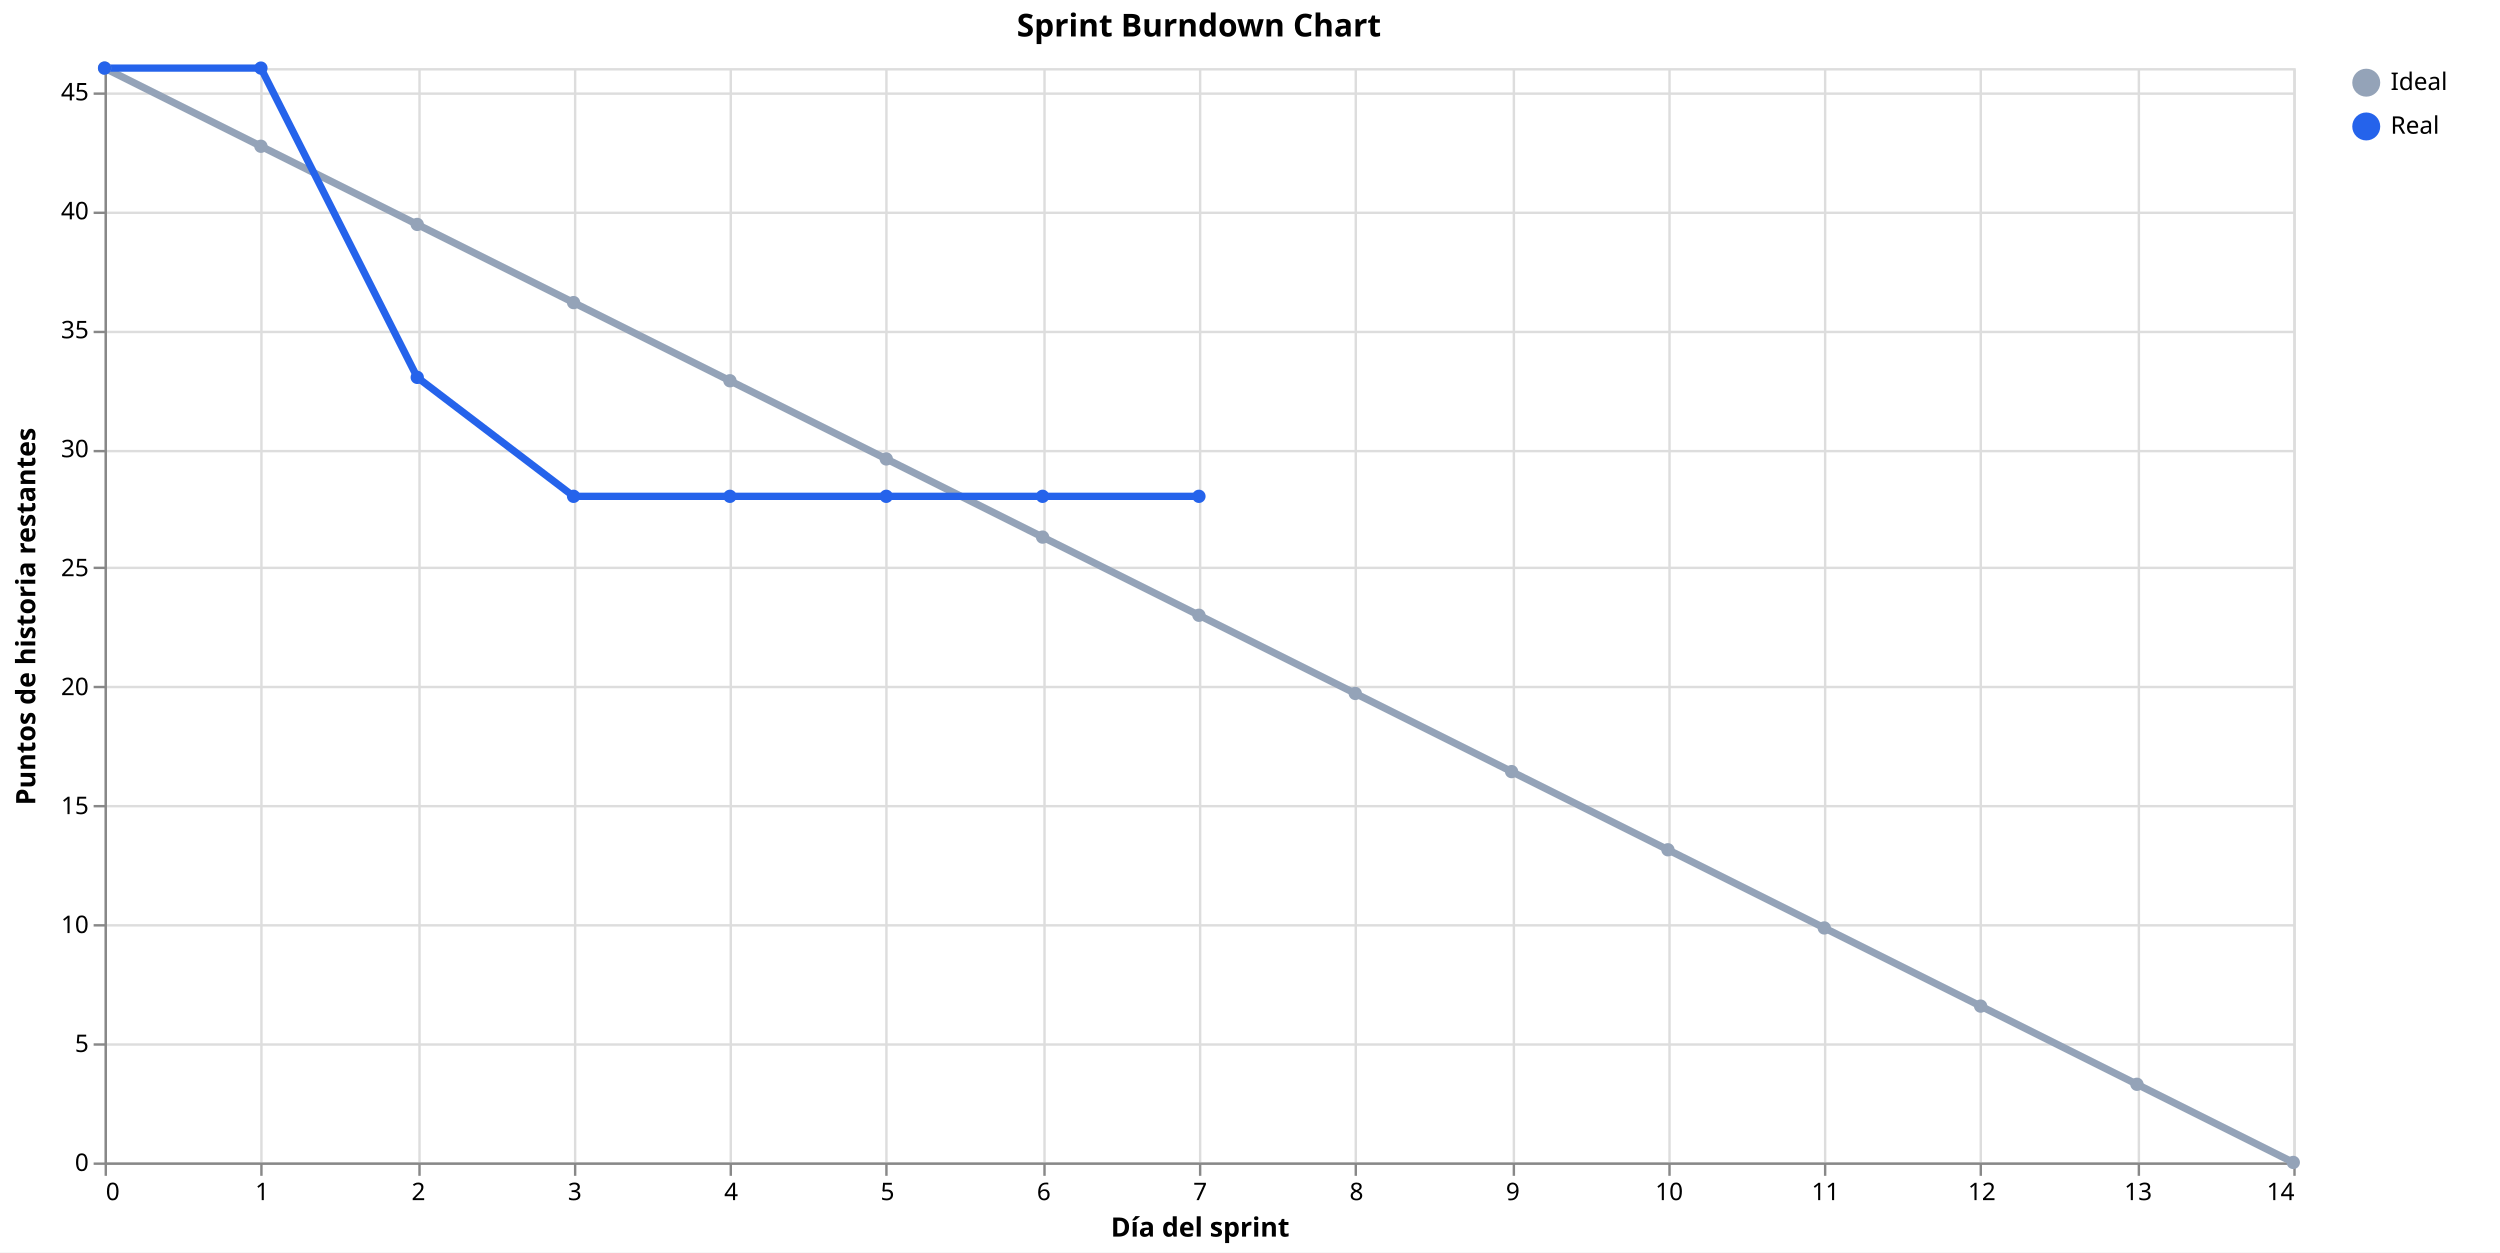
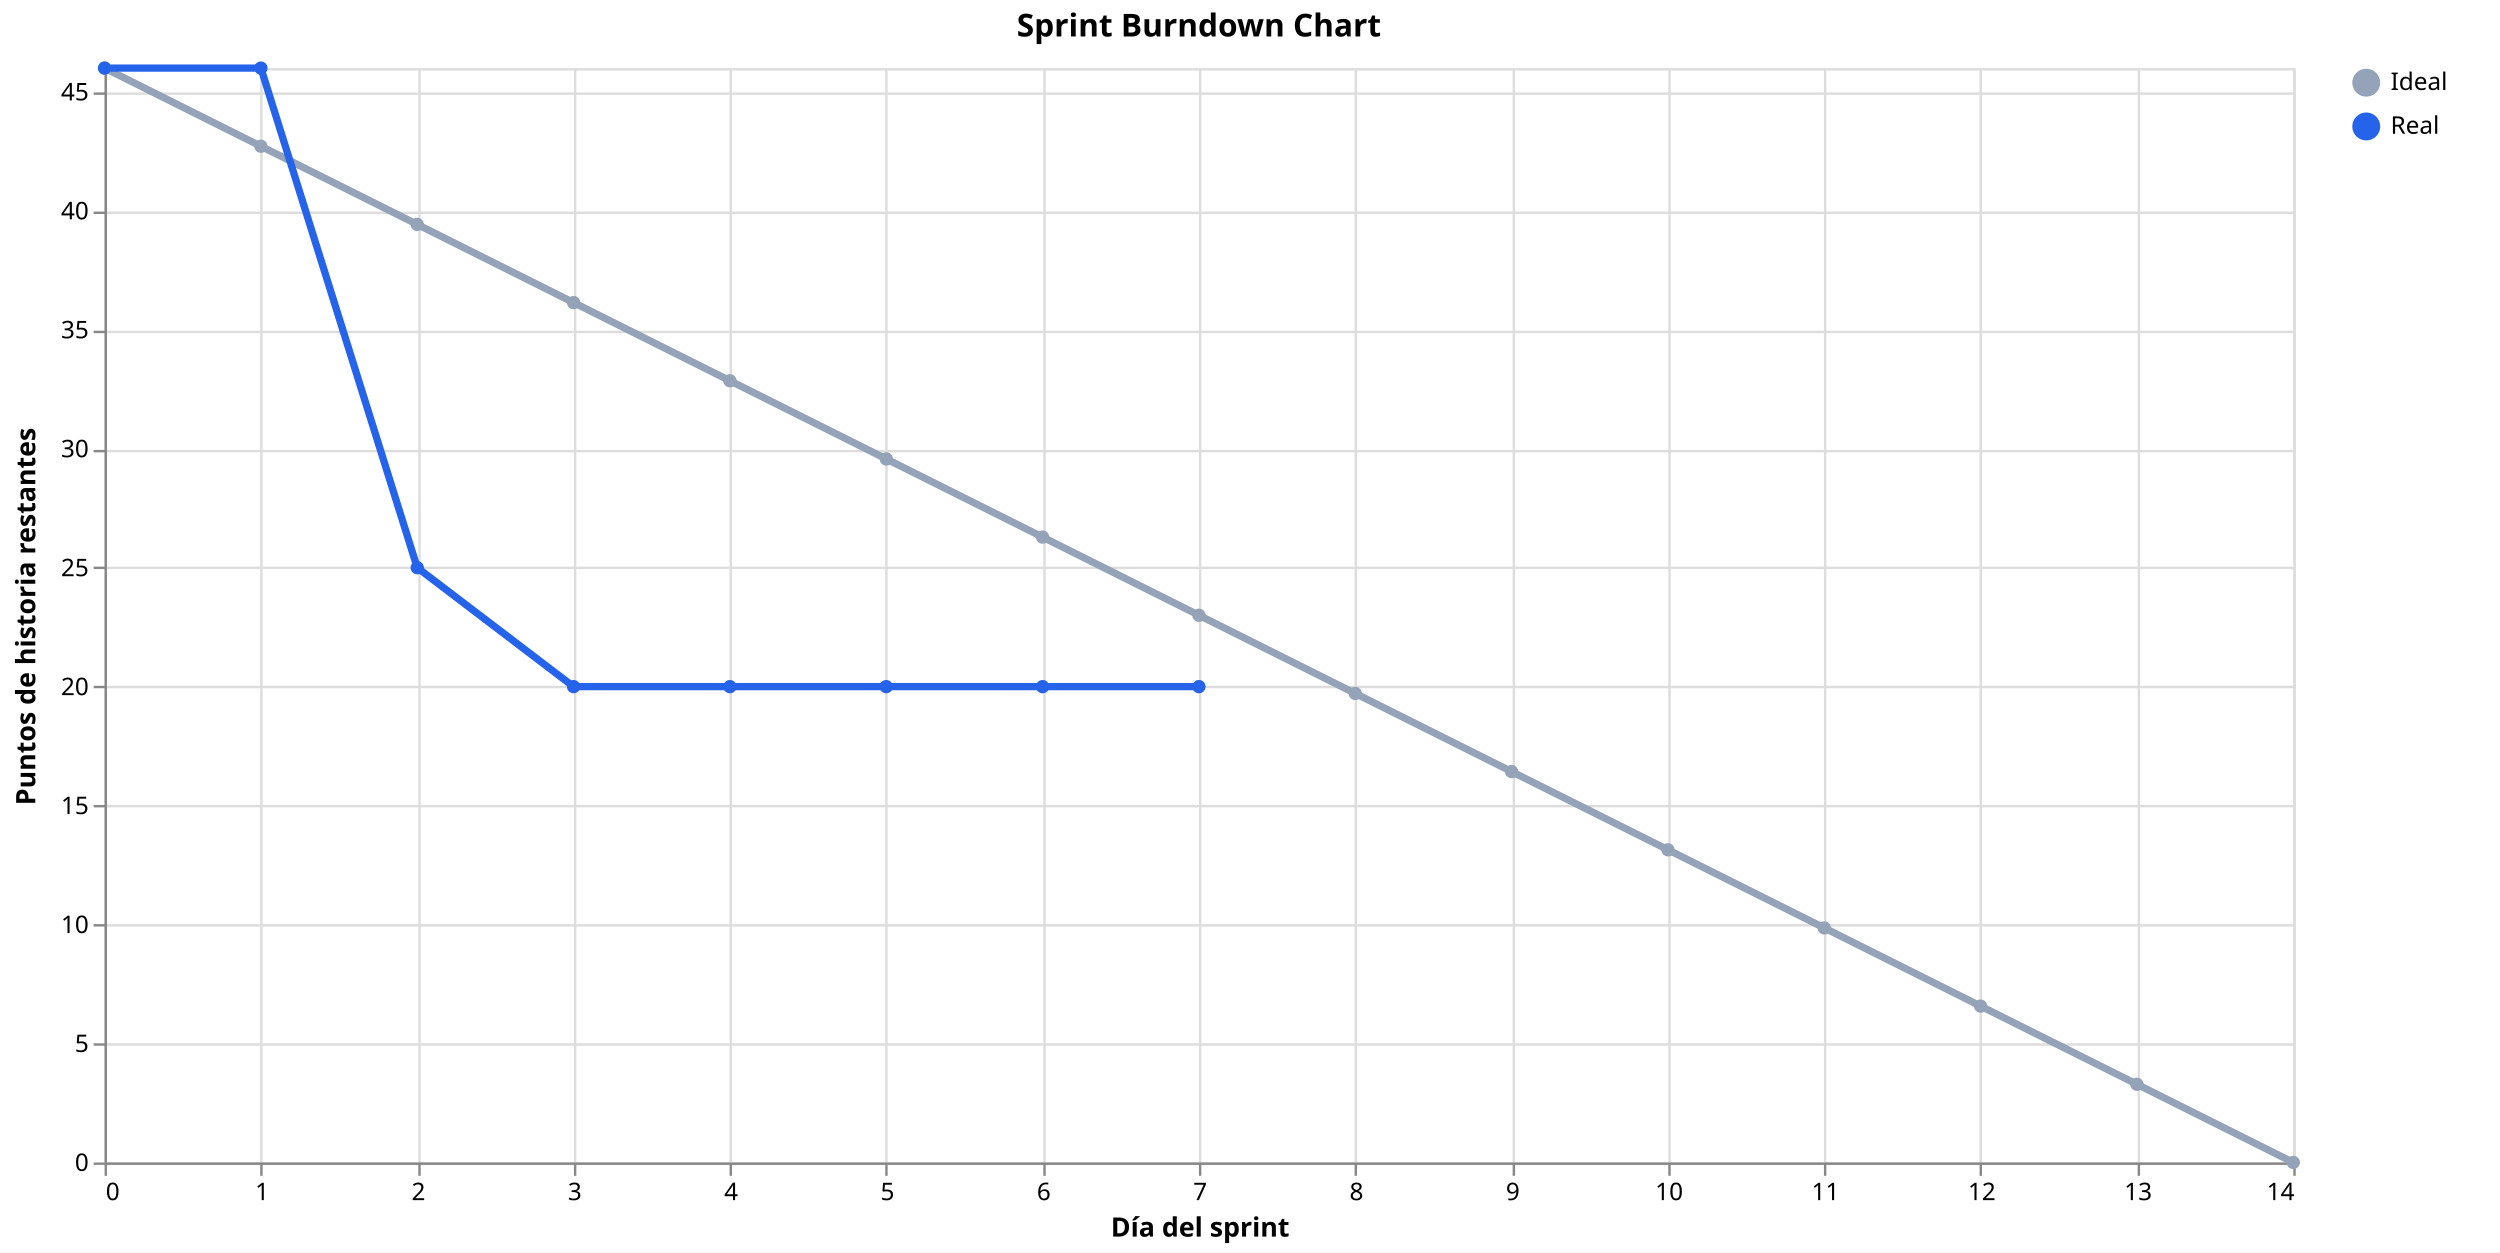
<svg xmlns="http://www.w3.org/2000/svg" version="1.1" class="marks" width="1028" height="515" viewBox="0 0 1028 515">
  <rect width="1028" height="515" fill="white" />
  <g fill="none" stroke-miterlimit="4" transform="translate(43,28)">
    <g class="mark-group role-frame root" role="graphics-object" aria-roledescription="group mark container">
      <g transform="translate(0,0)">
        <path class="background" aria-hidden="true" d="M0.5,0.5h900v450h-900Z" stroke="#ddd" />
        <g>
          <g class="mark-group role-axis" aria-hidden="true">
            <g transform="translate(0.5,450.5)">
              <path class="background" aria-hidden="true" d="M0,0h0v0h0Z" pointer-events="none" />
              <g>
                <g class="mark-rule role-axis-grid" pointer-events="none">
                  <line transform="translate(0,-450)" x2="0" y2="450" stroke="#ddd" stroke-width="1" opacity="1" />
                  <line transform="translate(64,-450)" x2="0" y2="450" stroke="#ddd" stroke-width="1" opacity="1" />
                  <line transform="translate(129,-450)" x2="0" y2="450" stroke="#ddd" stroke-width="1" opacity="1" />
                  <line transform="translate(193,-450)" x2="0" y2="450" stroke="#ddd" stroke-width="1" opacity="1" />
                  <line transform="translate(257,-450)" x2="0" y2="450" stroke="#ddd" stroke-width="1" opacity="1" />
                  <line transform="translate(321,-450)" x2="0" y2="450" stroke="#ddd" stroke-width="1" opacity="1" />
                  <line transform="translate(386,-450)" x2="0" y2="450" stroke="#ddd" stroke-width="1" opacity="1" />
                  <line transform="translate(450,-450)" x2="0" y2="450" stroke="#ddd" stroke-width="1" opacity="1" />
                  <line transform="translate(514,-450)" x2="0" y2="450" stroke="#ddd" stroke-width="1" opacity="1" />
                  <line transform="translate(579,-450)" x2="0" y2="450" stroke="#ddd" stroke-width="1" opacity="1" />
                  <line transform="translate(643,-450)" x2="0" y2="450" stroke="#ddd" stroke-width="1" opacity="1" />
                  <line transform="translate(707,-450)" x2="0" y2="450" stroke="#ddd" stroke-width="1" opacity="1" />
                  <line transform="translate(771,-450)" x2="0" y2="450" stroke="#ddd" stroke-width="1" opacity="1" />
                  <line transform="translate(836,-450)" x2="0" y2="450" stroke="#ddd" stroke-width="1" opacity="1" />
                  <line transform="translate(900,-450)" x2="0" y2="450" stroke="#ddd" stroke-width="1" opacity="1" />
                </g>
              </g>
              <path class="foreground" aria-hidden="true" d="" pointer-events="none" display="none" />
            </g>
          </g>
          <g class="mark-group role-axis" aria-hidden="true">
            <g transform="translate(0.5,0.5)">
              <path class="background" aria-hidden="true" d="M0,0h0v0h0Z" pointer-events="none" />
              <g>
                <g class="mark-rule role-axis-grid" pointer-events="none">
                  <line transform="translate(0,450)" x2="900" y2="0" stroke="#ddd" stroke-width="1" opacity="1" />
                  <line transform="translate(0,401)" x2="900" y2="0" stroke="#ddd" stroke-width="1" opacity="1" />
                  <line transform="translate(0,352)" x2="900" y2="0" stroke="#ddd" stroke-width="1" opacity="1" />
                  <line transform="translate(0,303)" x2="900" y2="0" stroke="#ddd" stroke-width="1" opacity="1" />
                  <line transform="translate(0,254)" x2="900" y2="0" stroke="#ddd" stroke-width="1" opacity="1" />
                  <line transform="translate(0,205)" x2="900" y2="0" stroke="#ddd" stroke-width="1" opacity="1" />
                  <line transform="translate(0,157)" x2="900" y2="0" stroke="#ddd" stroke-width="1" opacity="1" />
                  <line transform="translate(0,108)" x2="900" y2="0" stroke="#ddd" stroke-width="1" opacity="1" />
                  <line transform="translate(0,59)" x2="900" y2="0" stroke="#ddd" stroke-width="1" opacity="1" />
                  <line transform="translate(0,10)" x2="900" y2="0" stroke="#ddd" stroke-width="1" opacity="1" />
                </g>
              </g>
              <path class="foreground" aria-hidden="true" d="" pointer-events="none" display="none" />
            </g>
          </g>
          <g class="mark-group role-axis" role="graphics-symbol" aria-roledescription="axis" aria-label="X-axis titled 'Día del sprint' for a linear scale with values from 0 to 14">
            <g transform="translate(0.5,450.5)">
              <path class="background" aria-hidden="true" d="M0,0h0v0h0Z" pointer-events="none" />
              <g>
                <g class="mark-rule role-axis-tick" pointer-events="none">
                  <line transform="translate(0,0)" x2="0" y2="5" stroke="#888" stroke-width="1" opacity="1" />
                  <line transform="translate(64,0)" x2="0" y2="5" stroke="#888" stroke-width="1" opacity="1" />
                  <line transform="translate(129,0)" x2="0" y2="5" stroke="#888" stroke-width="1" opacity="1" />
                  <line transform="translate(193,0)" x2="0" y2="5" stroke="#888" stroke-width="1" opacity="1" />
                  <line transform="translate(257,0)" x2="0" y2="5" stroke="#888" stroke-width="1" opacity="1" />
                  <line transform="translate(321,0)" x2="0" y2="5" stroke="#888" stroke-width="1" opacity="1" />
                  <line transform="translate(386,0)" x2="0" y2="5" stroke="#888" stroke-width="1" opacity="1" />
                  <line transform="translate(450,0)" x2="0" y2="5" stroke="#888" stroke-width="1" opacity="1" />
                  <line transform="translate(514,0)" x2="0" y2="5" stroke="#888" stroke-width="1" opacity="1" />
                  <line transform="translate(579,0)" x2="0" y2="5" stroke="#888" stroke-width="1" opacity="1" />
                  <line transform="translate(643,0)" x2="0" y2="5" stroke="#888" stroke-width="1" opacity="1" />
                  <line transform="translate(707,0)" x2="0" y2="5" stroke="#888" stroke-width="1" opacity="1" />
                  <line transform="translate(771,0)" x2="0" y2="5" stroke="#888" stroke-width="1" opacity="1" />
                  <line transform="translate(836,0)" x2="0" y2="5" stroke="#888" stroke-width="1" opacity="1" />
                  <line transform="translate(900,0)" x2="0" y2="5" stroke="#888" stroke-width="1" opacity="1" />
                </g>
                <g class="mark-text role-axis-label" pointer-events="none">
                  <text text-anchor="start" transform="translate(0,15)" font-family="sans-serif" font-size="10px" fill="#000" opacity="1">0</text>
                  <text text-anchor="middle" transform="translate(64.28571,15)" font-family="sans-serif" font-size="10px" fill="#000" opacity="1">1</text>
                  <text text-anchor="middle" transform="translate(128.5714,15)" font-family="sans-serif" font-size="10px" fill="#000" opacity="1">2</text>
                  <text text-anchor="middle" transform="translate(192.8571,15)" font-family="sans-serif" font-size="10px" fill="#000" opacity="1">3</text>
                  <text text-anchor="middle" transform="translate(257.1429,15)" font-family="sans-serif" font-size="10px" fill="#000" opacity="1">4</text>
                  <text text-anchor="middle" transform="translate(321.4286,15)" font-family="sans-serif" font-size="10px" fill="#000" opacity="1">5</text>
                  <text text-anchor="middle" transform="translate(385.7143,15)" font-family="sans-serif" font-size="10px" fill="#000" opacity="1">6</text>
                  <text text-anchor="middle" transform="translate(450,15)" font-family="sans-serif" font-size="10px" fill="#000" opacity="1">7</text>
                  <text text-anchor="middle" transform="translate(514.2857,15)" font-family="sans-serif" font-size="10px" fill="#000" opacity="1">8</text>
                  <text text-anchor="middle" transform="translate(578.5714,15)" font-family="sans-serif" font-size="10px" fill="#000" opacity="1">9</text>
                  <text text-anchor="middle" transform="translate(642.8571,15)" font-family="sans-serif" font-size="10px" fill="#000" opacity="1">10</text>
                  <text text-anchor="middle" transform="translate(707.1429,15)" font-family="sans-serif" font-size="10px" fill="#000" opacity="1">11</text>
                  <text text-anchor="middle" transform="translate(771.4286,15)" font-family="sans-serif" font-size="10px" fill="#000" opacity="1">12</text>
                  <text text-anchor="middle" transform="translate(835.7143,15)" font-family="sans-serif" font-size="10px" fill="#000" opacity="1">13</text>
                  <text text-anchor="end" transform="translate(900,15)" font-family="sans-serif" font-size="10px" fill="#000" opacity="1">14</text>
                </g>
                <g class="mark-rule role-axis-domain" pointer-events="none">
                  <line transform="translate(0,0)" x2="900" y2="0" stroke="#888" stroke-width="1" opacity="1" />
                </g>
                <g class="mark-text role-axis-title" pointer-events="none">
                  <text text-anchor="middle" transform="translate(450,30)" font-family="sans-serif" font-size="11px" font-weight="bold" fill="#000" opacity="1">Día del sprint</text>
                </g>
              </g>
              <path class="foreground" aria-hidden="true" d="" pointer-events="none" display="none" />
            </g>
          </g>
          <g class="mark-group role-axis" role="graphics-symbol" aria-roledescription="axis" aria-label="Y-axis titled 'Puntos de historia restantes' for a linear scale with values from 0 to 46">
            <g transform="translate(0.5,0.5)">
              <path class="background" aria-hidden="true" d="M0,0h0v0h0Z" pointer-events="none" />
              <g>
                <g class="mark-rule role-axis-tick" pointer-events="none">
                  <line transform="translate(0,450)" x2="-5" y2="0" stroke="#888" stroke-width="1" opacity="1" />
                  <line transform="translate(0,401)" x2="-5" y2="0" stroke="#888" stroke-width="1" opacity="1" />
                  <line transform="translate(0,352)" x2="-5" y2="0" stroke="#888" stroke-width="1" opacity="1" />
                  <line transform="translate(0,303)" x2="-5" y2="0" stroke="#888" stroke-width="1" opacity="1" />
                  <line transform="translate(0,254)" x2="-5" y2="0" stroke="#888" stroke-width="1" opacity="1" />
                  <line transform="translate(0,205)" x2="-5" y2="0" stroke="#888" stroke-width="1" opacity="1" />
                  <line transform="translate(0,157)" x2="-5" y2="0" stroke="#888" stroke-width="1" opacity="1" />
                  <line transform="translate(0,108)" x2="-5" y2="0" stroke="#888" stroke-width="1" opacity="1" />
                  <line transform="translate(0,59)" x2="-5" y2="0" stroke="#888" stroke-width="1" opacity="1" />
                  <line transform="translate(0,10)" x2="-5" y2="0" stroke="#888" stroke-width="1" opacity="1" />
                </g>
                <g class="mark-text role-axis-label" pointer-events="none">
                  <text text-anchor="end" transform="translate(-7,453)" font-family="sans-serif" font-size="10px" fill="#000" opacity="1">0</text>
                  <text text-anchor="end" transform="translate(-7,404.087)" font-family="sans-serif" font-size="10px" fill="#000" opacity="1">5</text>
                  <text text-anchor="end" transform="translate(-7,355.1739)" font-family="sans-serif" font-size="10px" fill="#000" opacity="1">10</text>
                  <text text-anchor="end" transform="translate(-7,306.2609)" font-family="sans-serif" font-size="10px" fill="#000" opacity="1">15</text>
                  <text text-anchor="end" transform="translate(-7,257.3478)" font-family="sans-serif" font-size="10px" fill="#000" opacity="1">20</text>
                  <text text-anchor="end" transform="translate(-7,208.4348)" font-family="sans-serif" font-size="10px" fill="#000" opacity="1">25</text>
                  <text text-anchor="end" transform="translate(-7,159.5217)" font-family="sans-serif" font-size="10px" fill="#000" opacity="1">30</text>
                  <text text-anchor="end" transform="translate(-7,110.6087)" font-family="sans-serif" font-size="10px" fill="#000" opacity="1">35</text>
                  <text text-anchor="end" transform="translate(-7,61.69565)" font-family="sans-serif" font-size="10px" fill="#000" opacity="1">40</text>
                  <text text-anchor="end" transform="translate(-7,12.78261)" font-family="sans-serif" font-size="10px" fill="#000" opacity="1">45</text>
                </g>
                <g class="mark-rule role-axis-domain" pointer-events="none">
                  <line transform="translate(0,450)" x2="0" y2="-450" stroke="#888" stroke-width="1" opacity="1" />
                </g>
                <g class="mark-text role-axis-title" pointer-events="none">
                  <text text-anchor="middle" transform="translate(-27,225) rotate(-90) translate(0,-2)" font-family="sans-serif" font-size="11px" font-weight="bold" fill="#000" opacity="1">Puntos de historia restantes</text>
                </g>
              </g>
              <path class="foreground" aria-hidden="true" d="" pointer-events="none" display="none" />
            </g>
          </g>
          <g class="mark-group role-scope layer_0_pathgroup" role="graphics-object" aria-roledescription="group mark container">
            <g transform="translate(0,0)">
              <path class="background" aria-hidden="true" d="M0,0h900v450h-900Z" />
              <g>
                <g class="mark-line role-mark layer_0_marks" role="graphics-object" aria-roledescription="line mark container">
                  <path aria-label="Día del sprint: 0; Puntos de historia restantes: 46; type: Ideal" role="graphics-symbol" aria-roledescription="line mark" d="M0,0L64.286,32.143L128.571,64.286L192.857,96.429L257.143,128.571L321.429,160.714L385.714,192.857L450,225L514.286,257.143L578.571,289.286L642.857,321.429L707.143,353.571L771.429,385.714L835.714,417.857L900,450" stroke="#94A3B8" stroke-width="3" />
                </g>
              </g>
              <path class="foreground" aria-hidden="true" d="" display="none" />
            </g>
            <g transform="translate(0,0)">
              <path class="background" aria-hidden="true" d="M0,0h900v450h-900Z" />
              <g>
                <g class="mark-line role-mark layer_0_marks" role="graphics-object" aria-roledescription="line mark container">
-                   <path aria-label="Día del sprint: 0; Puntos de historia restantes: 46; type: Real" role="graphics-symbol" aria-roledescription="line mark" d="M0,0L64.286,0L128.571,127.174L192.857,176.087L257.143,176.087L321.429,176.087L385.714,176.087L450,176.087" stroke="#2563EB" stroke-width="3" />
+                   <path aria-label="Día del sprint: 0; Puntos de historia restantes: 46; type: Real" role="graphics-symbol" aria-roledescription="line mark" d="M0,0L64.286,0L128.571,205.435L192.857,254.348L257.143,254.348L321.429,254.348L385.714,254.348L450,254.348" stroke="#2563EB" stroke-width="3" />
                </g>
              </g>
              <path class="foreground" aria-hidden="true" d="" display="none" />
            </g>
          </g>
          <g class="mark-symbol role-mark layer_1_marks" role="graphics-object" aria-roledescription="symbol mark container">
            <path aria-label="Día del sprint: 0; Puntos de historia restantes: 46; type: Ideal" role="graphics-symbol" aria-roledescription="point" transform="translate(0,0)" d="M2.739,0A2.739,2.739,0,1,1,-2.739,0A2.739,2.739,0,1,1,2.739,0" fill="#94A3B8" stroke-width="2" opacity="1" />
            <path aria-label="Día del sprint: 1; Puntos de historia restantes: 42.7142857143; type: Ideal" role="graphics-symbol" aria-roledescription="point" transform="translate(64.28571,32.14286)" d="M2.739,0A2.739,2.739,0,1,1,-2.739,0A2.739,2.739,0,1,1,2.739,0" fill="#94A3B8" stroke-width="2" opacity="1" />
            <path aria-label="Día del sprint: 2; Puntos de historia restantes: 39.4285714286; type: Ideal" role="graphics-symbol" aria-roledescription="point" transform="translate(128.5714,64.28571)" d="M2.739,0A2.739,2.739,0,1,1,-2.739,0A2.739,2.739,0,1,1,2.739,0" fill="#94A3B8" stroke-width="2" opacity="1" />
            <path aria-label="Día del sprint: 3; Puntos de historia restantes: 36.1428571429; type: Ideal" role="graphics-symbol" aria-roledescription="point" transform="translate(192.8571,96.42857)" d="M2.739,0A2.739,2.739,0,1,1,-2.739,0A2.739,2.739,0,1,1,2.739,0" fill="#94A3B8" stroke-width="2" opacity="1" />
            <path aria-label="Día del sprint: 4; Puntos de historia restantes: 32.8571428571; type: Ideal" role="graphics-symbol" aria-roledescription="point" transform="translate(257.1429,128.5714)" d="M2.739,0A2.739,2.739,0,1,1,-2.739,0A2.739,2.739,0,1,1,2.739,0" fill="#94A3B8" stroke-width="2" opacity="1" />
            <path aria-label="Día del sprint: 5; Puntos de historia restantes: 29.5714285714; type: Ideal" role="graphics-symbol" aria-roledescription="point" transform="translate(321.4286,160.7143)" d="M2.739,0A2.739,2.739,0,1,1,-2.739,0A2.739,2.739,0,1,1,2.739,0" fill="#94A3B8" stroke-width="2" opacity="1" />
            <path aria-label="Día del sprint: 6; Puntos de historia restantes: 26.2857142857; type: Ideal" role="graphics-symbol" aria-roledescription="point" transform="translate(385.7143,192.8571)" d="M2.739,0A2.739,2.739,0,1,1,-2.739,0A2.739,2.739,0,1,1,2.739,0" fill="#94A3B8" stroke-width="2" opacity="1" />
            <path aria-label="Día del sprint: 7; Puntos de historia restantes: 23; type: Ideal" role="graphics-symbol" aria-roledescription="point" transform="translate(450,225)" d="M2.739,0A2.739,2.739,0,1,1,-2.739,0A2.739,2.739,0,1,1,2.739,0" fill="#94A3B8" stroke-width="2" opacity="1" />
            <path aria-label="Día del sprint: 8; Puntos de historia restantes: 19.7142857143; type: Ideal" role="graphics-symbol" aria-roledescription="point" transform="translate(514.2857,257.1429)" d="M2.739,0A2.739,2.739,0,1,1,-2.739,0A2.739,2.739,0,1,1,2.739,0" fill="#94A3B8" stroke-width="2" opacity="1" />
            <path aria-label="Día del sprint: 9; Puntos de historia restantes: 16.4285714286; type: Ideal" role="graphics-symbol" aria-roledescription="point" transform="translate(578.5714,289.2857)" d="M2.739,0A2.739,2.739,0,1,1,-2.739,0A2.739,2.739,0,1,1,2.739,0" fill="#94A3B8" stroke-width="2" opacity="1" />
            <path aria-label="Día del sprint: 10; Puntos de historia restantes: 13.1428571429; type: Ideal" role="graphics-symbol" aria-roledescription="point" transform="translate(642.8571,321.4286)" d="M2.739,0A2.739,2.739,0,1,1,-2.739,0A2.739,2.739,0,1,1,2.739,0" fill="#94A3B8" stroke-width="2" opacity="1" />
            <path aria-label="Día del sprint: 11; Puntos de historia restantes: 9.85714285714; type: Ideal" role="graphics-symbol" aria-roledescription="point" transform="translate(707.1429,353.5714)" d="M2.739,0A2.739,2.739,0,1,1,-2.739,0A2.739,2.739,0,1,1,2.739,0" fill="#94A3B8" stroke-width="2" opacity="1" />
            <path aria-label="Día del sprint: 12; Puntos de historia restantes: 6.57142857143; type: Ideal" role="graphics-symbol" aria-roledescription="point" transform="translate(771.4286,385.7143)" d="M2.739,0A2.739,2.739,0,1,1,-2.739,0A2.739,2.739,0,1,1,2.739,0" fill="#94A3B8" stroke-width="2" opacity="1" />
            <path aria-label="Día del sprint: 13; Puntos de historia restantes: 3.28571428571; type: Ideal" role="graphics-symbol" aria-roledescription="point" transform="translate(835.7143,417.8571)" d="M2.739,0A2.739,2.739,0,1,1,-2.739,0A2.739,2.739,0,1,1,2.739,0" fill="#94A3B8" stroke-width="2" opacity="1" />
            <path aria-label="Día del sprint: 14; Puntos de historia restantes: 0; type: Ideal" role="graphics-symbol" aria-roledescription="point" transform="translate(900,450)" d="M2.739,0A2.739,2.739,0,1,1,-2.739,0A2.739,2.739,0,1,1,2.739,0" fill="#94A3B8" stroke-width="2" opacity="1" />
            <path aria-label="Día del sprint: 0; Puntos de historia restantes: 46; type: Real" role="graphics-symbol" aria-roledescription="point" transform="translate(0,0)" d="M2.739,0A2.739,2.739,0,1,1,-2.739,0A2.739,2.739,0,1,1,2.739,0" fill="#2563EB" stroke-width="2" opacity="1" />
            <path aria-label="Día del sprint: 1; Puntos de historia restantes: 46; type: Real" role="graphics-symbol" aria-roledescription="point" transform="translate(64.28571,0)" d="M2.739,0A2.739,2.739,0,1,1,-2.739,0A2.739,2.739,0,1,1,2.739,0" fill="#2563EB" stroke-width="2" opacity="1" />
-             <path aria-label="Día del sprint: 2; Puntos de historia restantes: 33; type: Real" role="graphics-symbol" aria-roledescription="point" transform="translate(128.5714,127.1739)" d="M2.739,0A2.739,2.739,0,1,1,-2.739,0A2.739,2.739,0,1,1,2.739,0" fill="#2563EB" stroke-width="2" opacity="1" />
-             <path aria-label="Día del sprint: 3; Puntos de historia restantes: 28; type: Real" role="graphics-symbol" aria-roledescription="point" transform="translate(192.8571,176.087)" d="M2.739,0A2.739,2.739,0,1,1,-2.739,0A2.739,2.739,0,1,1,2.739,0" fill="#2563EB" stroke-width="2" opacity="1" />
-             <path aria-label="Día del sprint: 4; Puntos de historia restantes: 28; type: Real" role="graphics-symbol" aria-roledescription="point" transform="translate(257.1429,176.087)" d="M2.739,0A2.739,2.739,0,1,1,-2.739,0A2.739,2.739,0,1,1,2.739,0" fill="#2563EB" stroke-width="2" opacity="1" />
-             <path aria-label="Día del sprint: 5; Puntos de historia restantes: 28; type: Real" role="graphics-symbol" aria-roledescription="point" transform="translate(321.4286,176.087)" d="M2.739,0A2.739,2.739,0,1,1,-2.739,0A2.739,2.739,0,1,1,2.739,0" fill="#2563EB" stroke-width="2" opacity="1" />
-             <path aria-label="Día del sprint: 6; Puntos de historia restantes: 28; type: Real" role="graphics-symbol" aria-roledescription="point" transform="translate(385.7143,176.087)" d="M2.739,0A2.739,2.739,0,1,1,-2.739,0A2.739,2.739,0,1,1,2.739,0" fill="#2563EB" stroke-width="2" opacity="1" />
-             <path aria-label="Día del sprint: 7; Puntos de historia restantes: 28; type: Real" role="graphics-symbol" aria-roledescription="point" transform="translate(450,176.087)" d="M2.739,0A2.739,2.739,0,1,1,-2.739,0A2.739,2.739,0,1,1,2.739,0" fill="#2563EB" stroke-width="2" opacity="1" />
+             <path aria-label="Día del sprint: 2; Puntos de historia restantes: 25; type: Real" role="graphics-symbol" aria-roledescription="point" transform="translate(128.5714,205.4348)" d="M2.739,0A2.739,2.739,0,1,1,-2.739,0A2.739,2.739,0,1,1,2.739,0" fill="#2563EB" stroke-width="2" opacity="1" />
+             <path aria-label="Día del sprint: 3; Puntos de historia restantes: 20; type: Real" role="graphics-symbol" aria-roledescription="point" transform="translate(192.8571,254.3478)" d="M2.739,0A2.739,2.739,0,1,1,-2.739,0A2.739,2.739,0,1,1,2.739,0" fill="#2563EB" stroke-width="2" opacity="1" />
+             <path aria-label="Día del sprint: 4; Puntos de historia restantes: 20; type: Real" role="graphics-symbol" aria-roledescription="point" transform="translate(257.1429,254.3478)" d="M2.739,0A2.739,2.739,0,1,1,-2.739,0A2.739,2.739,0,1,1,2.739,0" fill="#2563EB" stroke-width="2" opacity="1" />
+             <path aria-label="Día del sprint: 5; Puntos de historia restantes: 20; type: Real" role="graphics-symbol" aria-roledescription="point" transform="translate(321.4286,254.3478)" d="M2.739,0A2.739,2.739,0,1,1,-2.739,0A2.739,2.739,0,1,1,2.739,0" fill="#2563EB" stroke-width="2" opacity="1" />
+             <path aria-label="Día del sprint: 6; Puntos de historia restantes: 20; type: Real" role="graphics-symbol" aria-roledescription="point" transform="translate(385.7143,254.3478)" d="M2.739,0A2.739,2.739,0,1,1,-2.739,0A2.739,2.739,0,1,1,2.739,0" fill="#2563EB" stroke-width="2" opacity="1" />
+             <path aria-label="Día del sprint: 7; Puntos de historia restantes: 20; type: Real" role="graphics-symbol" aria-roledescription="point" transform="translate(450,254.3478)" d="M2.739,0A2.739,2.739,0,1,1,-2.739,0A2.739,2.739,0,1,1,2.739,0" fill="#2563EB" stroke-width="2" opacity="1" />
          </g>
          <g class="mark-group role-legend" role="graphics-symbol" aria-roledescription="legend" aria-label="Symbol legend for fill color and stroke color with 2 values: Ideal, Real">
            <g transform="translate(924,0)">
              <path class="background" aria-hidden="true" d="M0,0h56v32h-56Z" pointer-events="none" />
              <g>
                <g class="mark-group role-legend-entry">
                  <g transform="translate(0,0)">
                    <path class="background" aria-hidden="true" d="M0,0h0v0h0Z" pointer-events="none" />
                    <g>
                      <g class="mark-group role-scope" role="graphics-object" aria-roledescription="group mark container">
                        <g transform="translate(0,0)">
                          <path class="background" aria-hidden="true" d="M0,0h56v14h-56Z" pointer-events="none" opacity="1" />
                          <g>
                            <g class="mark-symbol role-legend-symbol" pointer-events="none">
                              <path transform="translate(6,6)" d="M5,0A5,5,0,1,1,-5,0A5,5,0,1,1,5,0" fill="#94A3B8" stroke="#94A3B8" stroke-width="1.5" opacity="1" />
                            </g>
                            <g class="mark-text role-legend-label" pointer-events="none">
                              <text text-anchor="start" transform="translate(16,9)" font-family="sans-serif" font-size="10px" fill="#000" opacity="1">Ideal</text>
                            </g>
                          </g>
                          <path class="foreground" aria-hidden="true" d="" pointer-events="none" display="none" />
                        </g>
                        <g transform="translate(0,18)">
                          <path class="background" aria-hidden="true" d="M0,0h56v14h-56Z" pointer-events="none" opacity="1" />
                          <g>
                            <g class="mark-symbol role-legend-symbol" pointer-events="none">
                              <path transform="translate(6,6)" d="M5,0A5,5,0,1,1,-5,0A5,5,0,1,1,5,0" fill="#2563EB" stroke="#2563EB" stroke-width="1.5" opacity="1" />
                            </g>
                            <g class="mark-text role-legend-label" pointer-events="none">
                              <text text-anchor="start" transform="translate(16,9)" font-family="sans-serif" font-size="10px" fill="#000" opacity="1">Real</text>
                            </g>
                          </g>
                          <path class="foreground" aria-hidden="true" d="" pointer-events="none" display="none" />
                        </g>
                      </g>
                    </g>
                    <path class="foreground" aria-hidden="true" d="" pointer-events="none" display="none" />
                  </g>
                </g>
              </g>
              <path class="foreground" aria-hidden="true" d="" pointer-events="none" display="none" />
            </g>
          </g>
          <g class="mark-group role-title">
            <g transform="translate(450,-23)">
              <path class="background" aria-hidden="true" d="M0,0h0v0h0Z" pointer-events="none" />
              <g>
                <g class="mark-text role-title-text" role="graphics-symbol" aria-roledescription="title" aria-label="Title text 'Sprint Burndown Chart'" pointer-events="none">
                  <text text-anchor="middle" transform="translate(0,10)" font-family="sans-serif" font-size="13px" font-weight="bold" fill="#000" opacity="1">Sprint Burndown Chart</text>
                </g>
              </g>
              <path class="foreground" aria-hidden="true" d="" pointer-events="none" display="none" />
            </g>
          </g>
        </g>
        <path class="foreground" aria-hidden="true" d="" display="none" />
      </g>
    </g>
  </g>
</svg>
